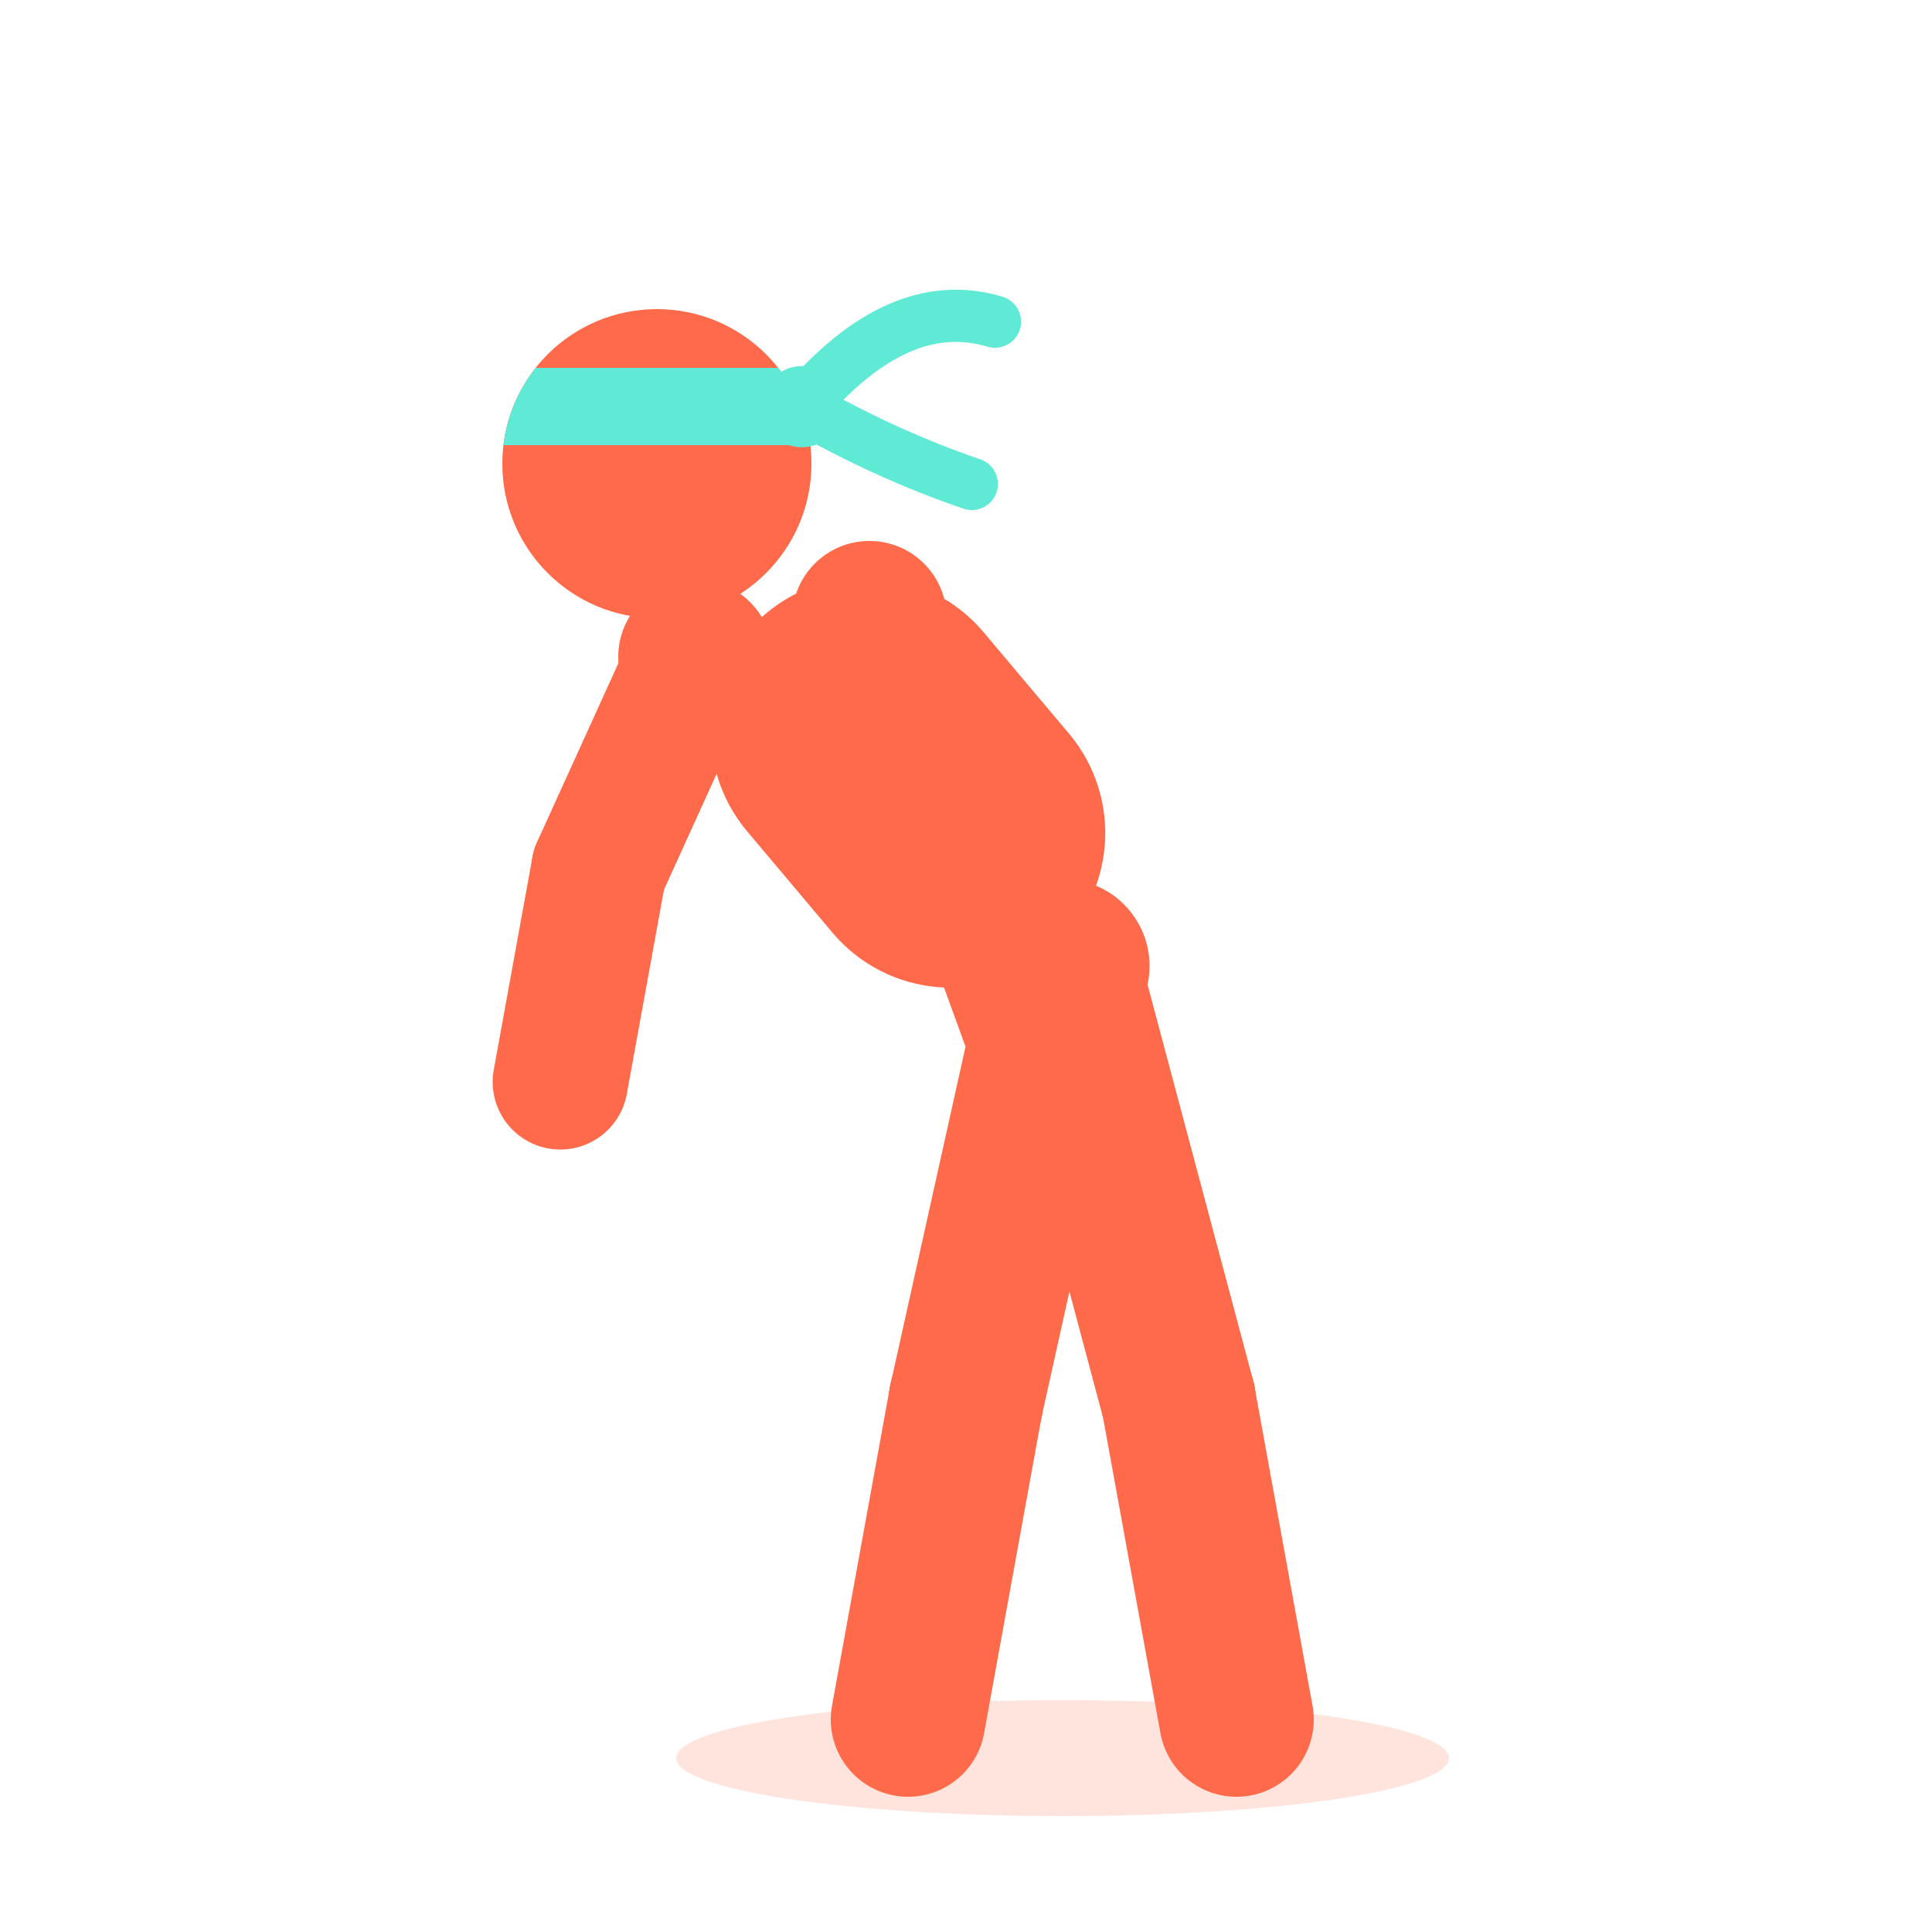
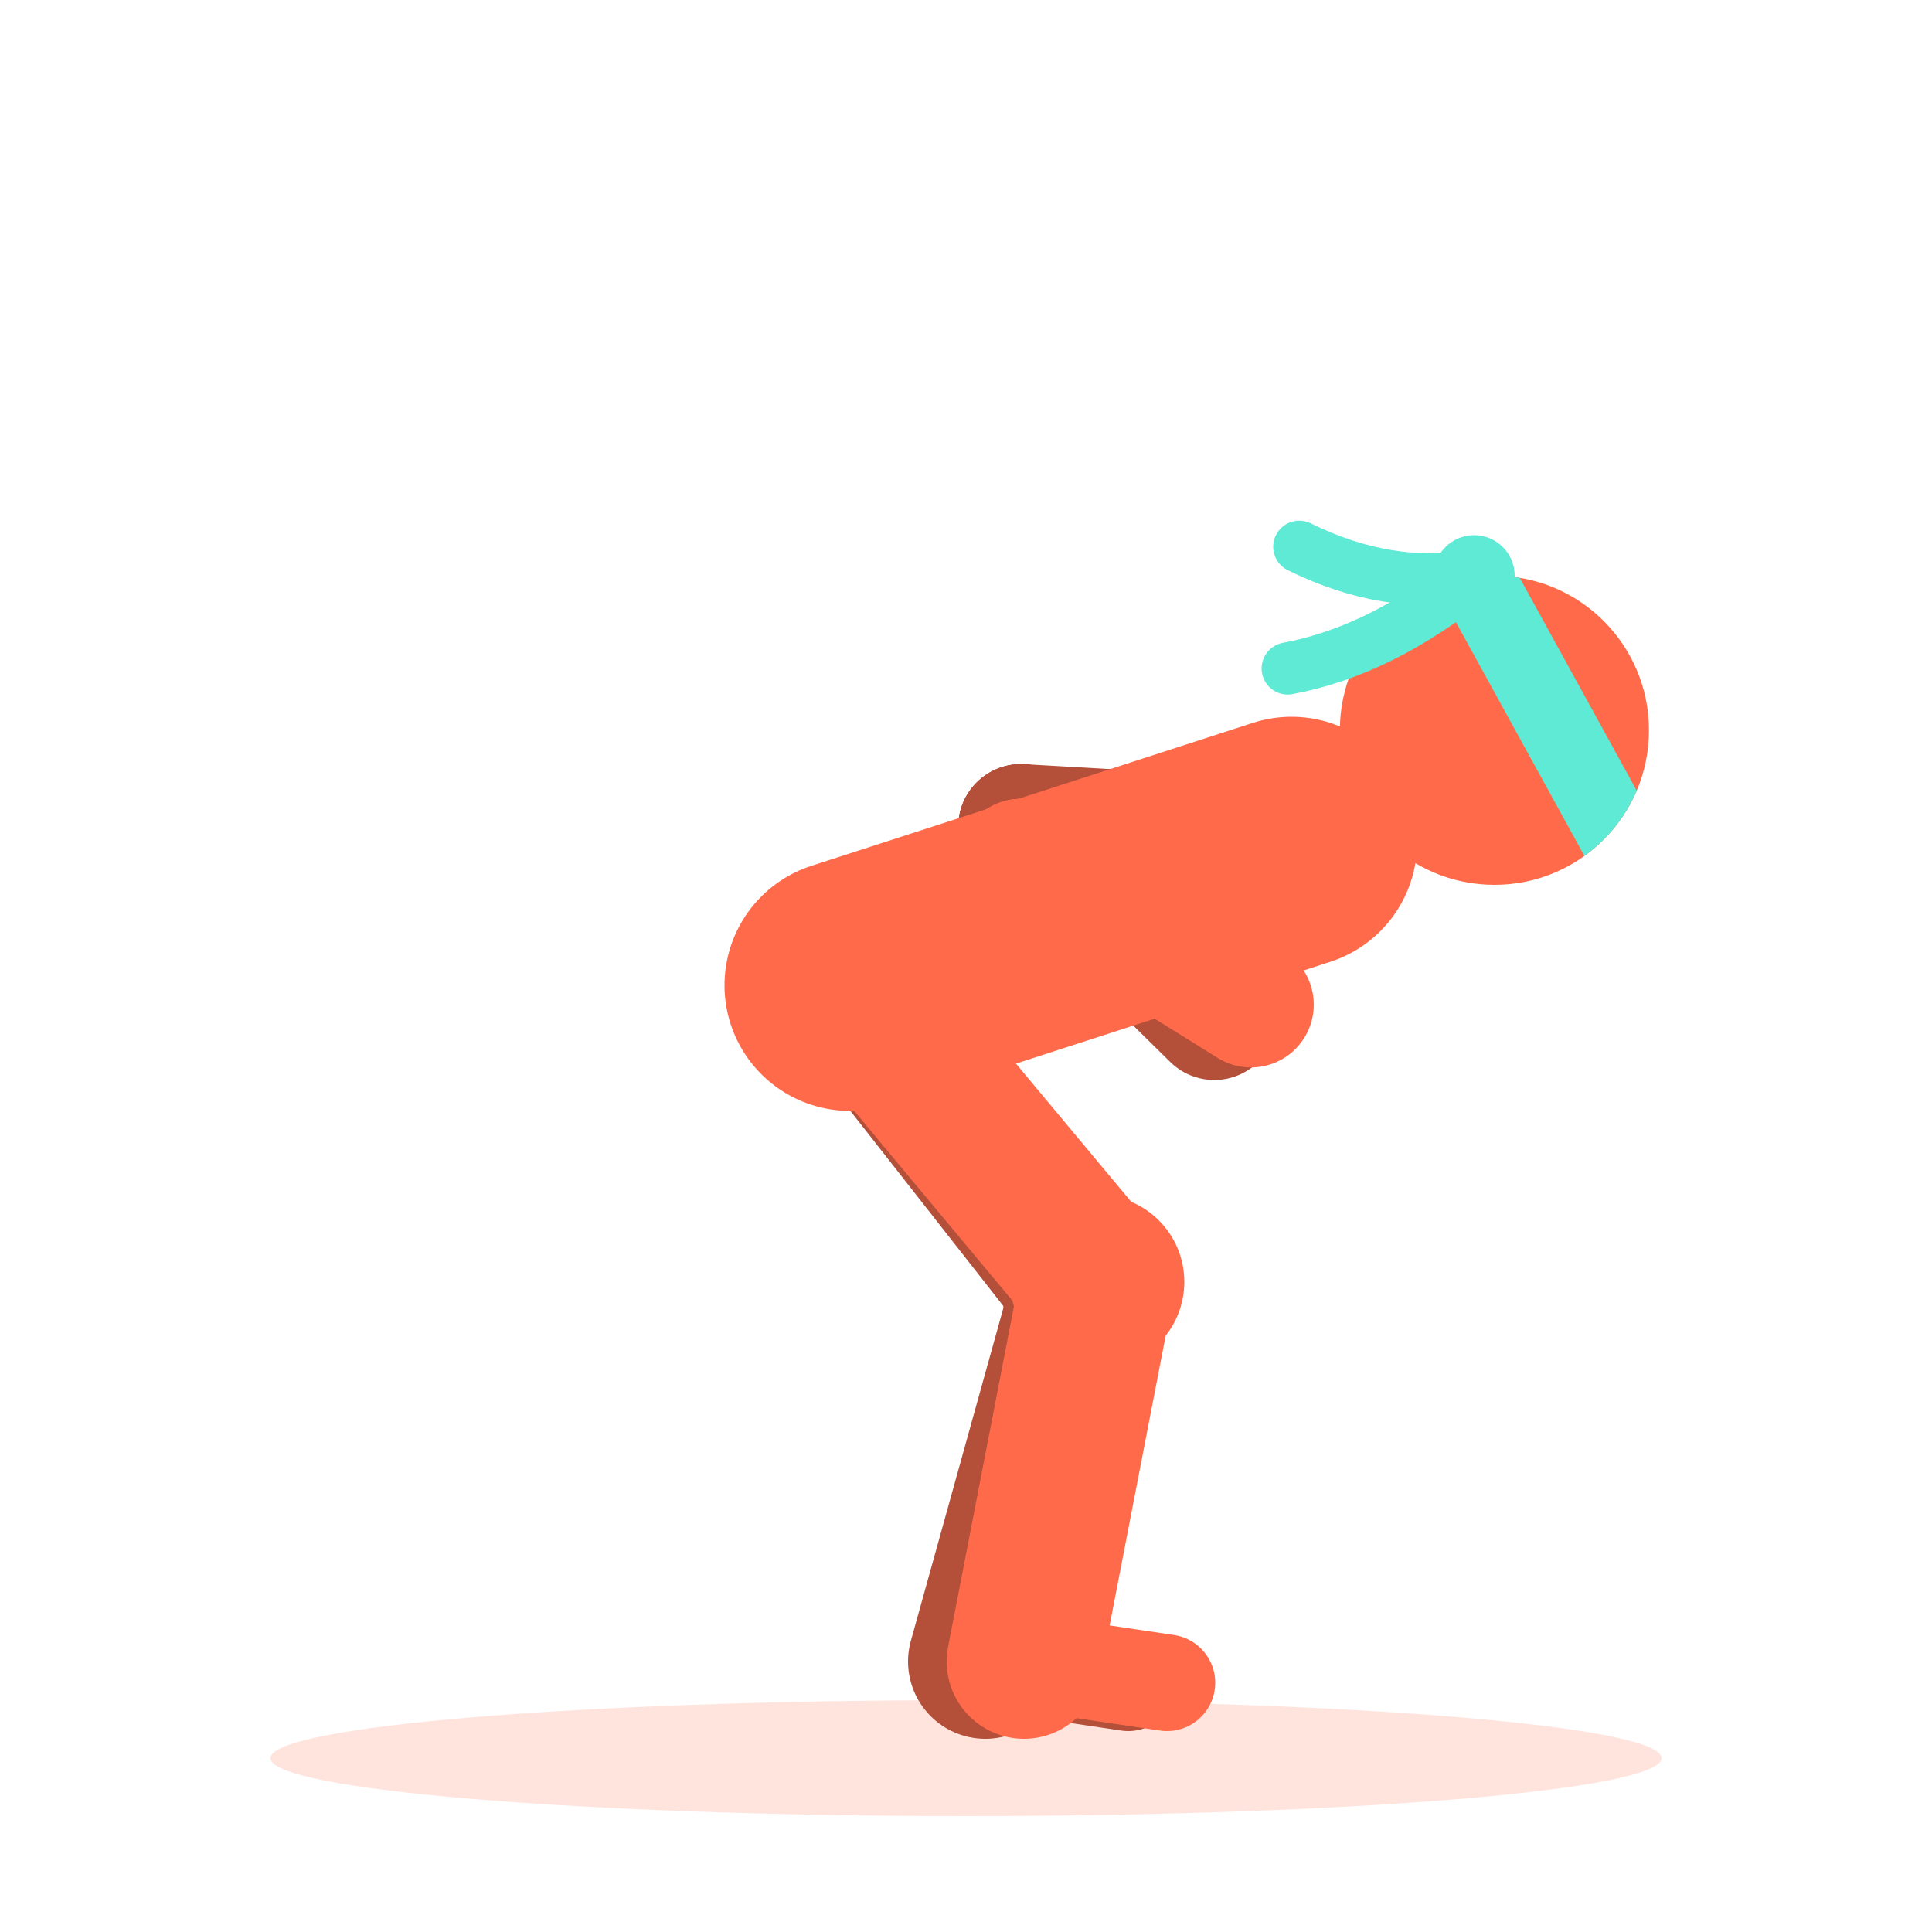
<svg xmlns="http://www.w3.org/2000/svg" viewBox="0 0 200 200" width="200" height="200">
-   <ellipse cx="110" cy="182" rx="40" ry="6" fill="#FF6B4A" opacity="0.18" />
-   <line x1="110" y1="100" x2="100" y2="145" stroke="#FF6B4A" stroke-width="16" stroke-linecap="round" />
-   <line x1="110" y1="100" x2="122" y2="145" stroke="#FF6B4A" stroke-width="16" stroke-linecap="round" />
-   <line x1="100" y1="145" x2="94" y2="178" stroke="#FF6B4A" stroke-width="16" stroke-linecap="round" />
-   <line x1="122" y1="145" x2="128" y2="178" stroke="#FF6B4A" stroke-width="16" stroke-linecap="round" />
-   <circle cx="100" cy="145" r="8" fill="#FF6B4A" />
-   <circle cx="122" cy="145" r="8" fill="#FF6B4A" />
-   <circle cx="94" cy="178" r="6" fill="#FF6B4A" />
-   <circle cx="128" cy="178" r="6" fill="#FF6B4A" />
-   <g transform="rotate(-40.10091 94 81)">
-     <rect x="78" y="58.148" width="32" height="45.705" rx="16" fill="#FF6B4A" />
+   <ellipse cx="100" cy="182" rx="72" ry="6" fill="#FF6B4A" opacity="0.18" />
+   <g>
+     <line x1="88.0" y1="102.0" x2="112.7" y2="133.5" stroke="#B44F39" stroke-width="16" stroke-linecap="round" />
+     <line x1="112.7" y1="133.5" x2="102.0" y2="172.0" stroke="#B44F39" stroke-width="16" stroke-linecap="round" />
+     <line x1="102.0" y1="172.0" x2="116.8" y2="174.2" stroke="#B44F39" stroke-width="10" stroke-linecap="round" />
+     <circle cx="112.7" cy="133.5" r="9" fill="#B44F39" />
+     <line x1="133.7" y1="87.2" x2="105.7" y2="85.6" stroke="#B44F39" stroke-width="13" stroke-linecap="round" />
+     <line x1="105.7" y1="85.6" x2="125.7" y2="105.3" stroke="#B44F39" stroke-width="13" stroke-linecap="round" />
+     <circle cx="105.7" cy="85.6" r="6.5" fill="#B44F39" />
+     <circle cx="125.7" cy="105.3" r="6" fill="#B44F39" />
+     <line x1="88.0" y1="102.0" x2="133.7" y2="87.2" stroke="#FF6B4A" stroke-width="26" stroke-linecap="round" />
+     <circle cx="154.7" cy="75.6" r="16" fill="#FF6B4A" />
+     <line x1="88.0" y1="102.0" x2="113.6" y2="132.7" stroke="#FF6B4A" stroke-width="16" stroke-linecap="round" />
+     <line x1="113.6" y1="132.7" x2="106.0" y2="172.0" stroke="#FF6B4A" stroke-width="16" stroke-linecap="round" />
+     <line x1="106.0" y1="172.0" x2="120.8" y2="174.2" stroke="#FF6B4A" stroke-width="10" stroke-linecap="round" />
+     <circle cx="113.6" cy="132.7" r="9" fill="#FF6B4A" />
+     <line x1="133.7" y1="87.2" x2="105.7" y2="89.2" stroke="#FF6B4A" stroke-width="13" stroke-linecap="round" />
+     <line x1="105.7" y1="89.2" x2="129.5" y2="104.0" stroke="#FF6B4A" stroke-width="13" stroke-linecap="round" />
+     <circle cx="105.7" cy="89.2" r="6.5" fill="#FF6B4A" />
+     <circle cx="129.5" cy="104.0" r="6" fill="#FF6B4A" />
+     <circle cx="88.0" cy="102.0" r="9" fill="#FF6B4A" />
+     <clipPath id="hb">
+       <circle cx="154.7" cy="75.6" r="16" />
+     </clipPath>
+     <g clip-path="url(#hb)">
+       <rect x="137.7" y="65.7" width="34" height="8.0" fill="#5EEAD4" transform="rotate(61.2 154.7 75.6)" />
+     </g>
+     <path d="M152.6,59.6 Q143.0,67.4 133.3,69.2" stroke="#5EEAD4" stroke-width="5.4" stroke-linecap="round" fill="none" />
+     <path d="M152.6,59.6 Q143.6,61.1 134.5,56.6" stroke="#5EEAD4" stroke-width="5.4" stroke-linecap="round" fill="none" />
+     <circle cx="152.6" cy="59.6" r="4.2" fill="#5EEAD4" />
  </g>
-   <line x1="72" y1="68" x2="62" y2="90" stroke="#FF6B4A" stroke-width="14" stroke-linecap="round" />
-   <line x1="90" y1="64" x2="100" y2="88" stroke="#FF6B4A" stroke-width="14" stroke-linecap="round" />
-   <line x1="62" y1="90" x2="58" y2="112" stroke="#FF6B4A" stroke-width="14" stroke-linecap="round" />
-   <line x1="100" y1="88" x2="108" y2="110" stroke="#FF6B4A" stroke-width="14" stroke-linecap="round" />
-   <circle cx="62" cy="90" r="6" fill="#FF6B4A" />
-   <circle cx="100" cy="88" r="6" fill="#FF6B4A" />
-   <circle cx="58" cy="112" r="5.5" fill="#FF6B4A" />
-   <circle cx="108" cy="110" r="5.5" fill="#FF6B4A" />
-   <circle cx="72" cy="68" r="8" fill="#FF6B4A" />
-   <circle cx="90" cy="64" r="8" fill="#FF6B4A" />
-   <circle cx="110" cy="100" r="9" fill="#FF6B4A" />
-   <circle cx="68" cy="48" r="16" fill="#FF6B4A" />
-   <clipPath id="hb">
-     <circle cx="68.0" cy="48.0" r="16.0" />
-   </clipPath>
-   <rect x="51.0" y="38.08" width="34.0" height="8.0" fill="#5EEAD4" clip-path="url(#hb)" />
-   <path d="M83.0,42.1 Q93.0,30.3 103.0,33.3" stroke="#5EEAD4" stroke-width="5.4" stroke-linecap="round" fill="none" />
-   <path d="M83.0,42.1 Q91.8,47.1 100.6,50.1" stroke="#5EEAD4" stroke-width="5.4" stroke-linecap="round" fill="none" />
-   <circle cx="83.0" cy="42.1" r="4.2" fill="#5EEAD4" />
</svg>
